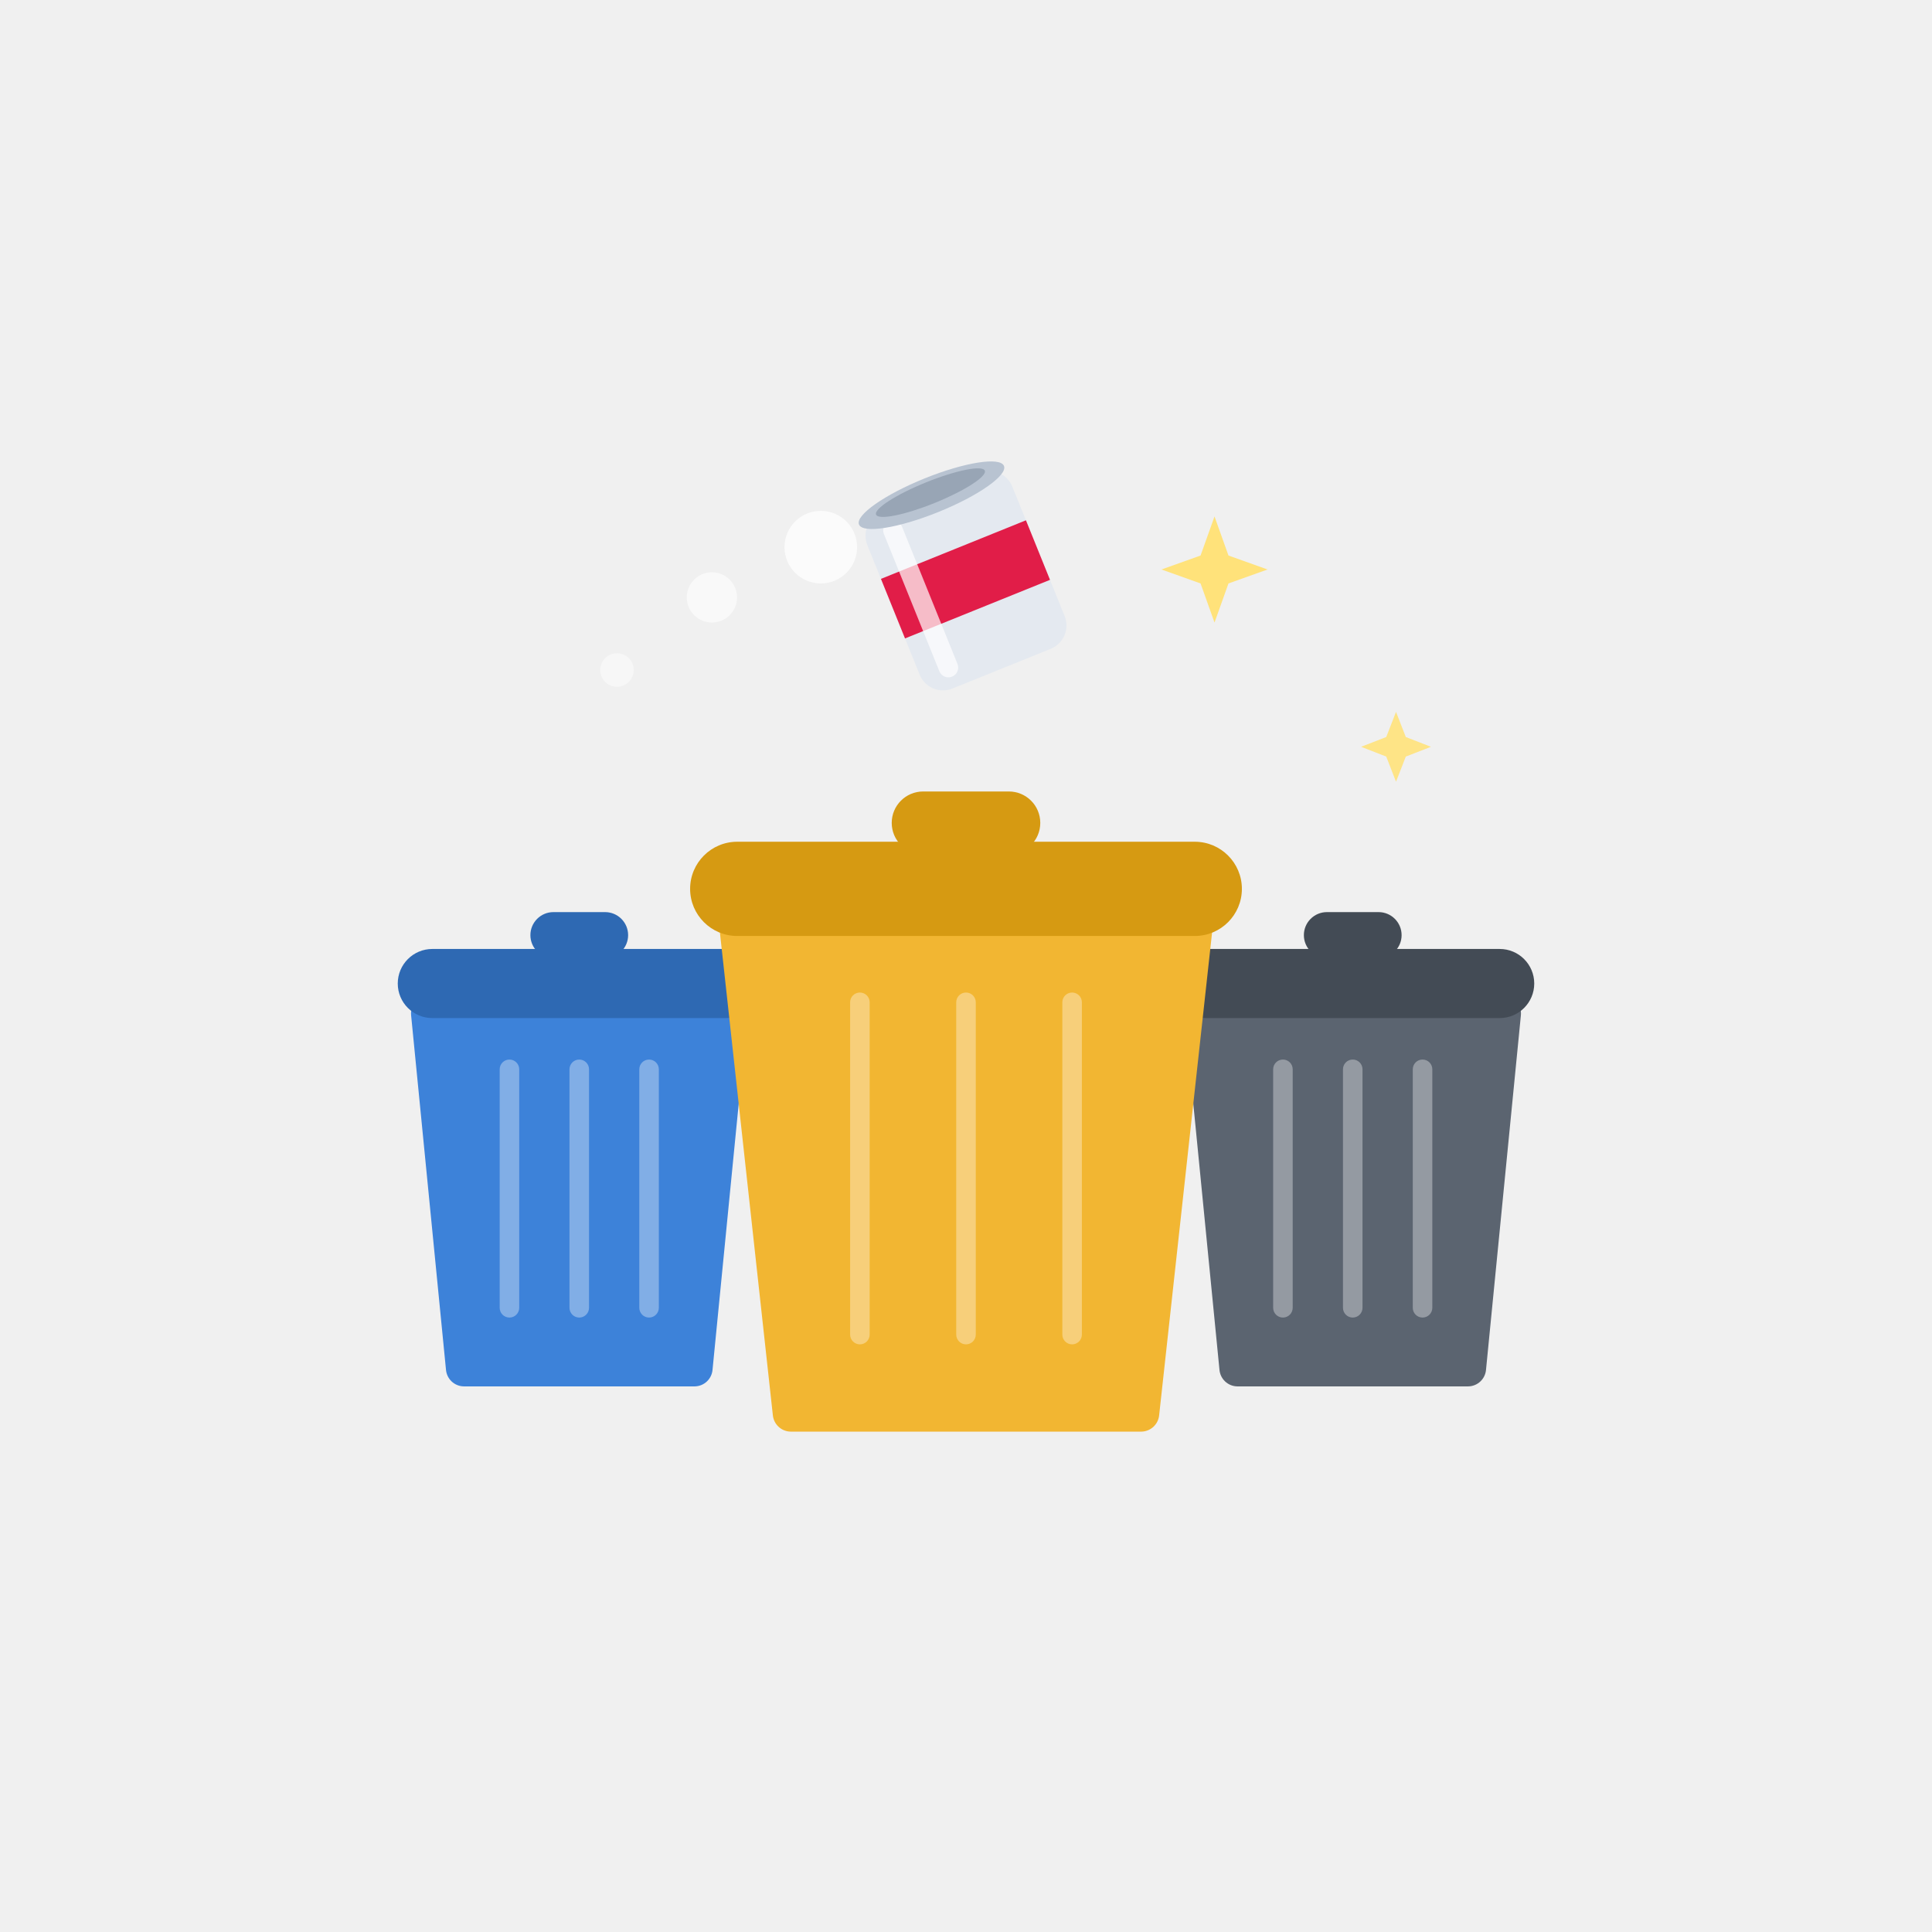
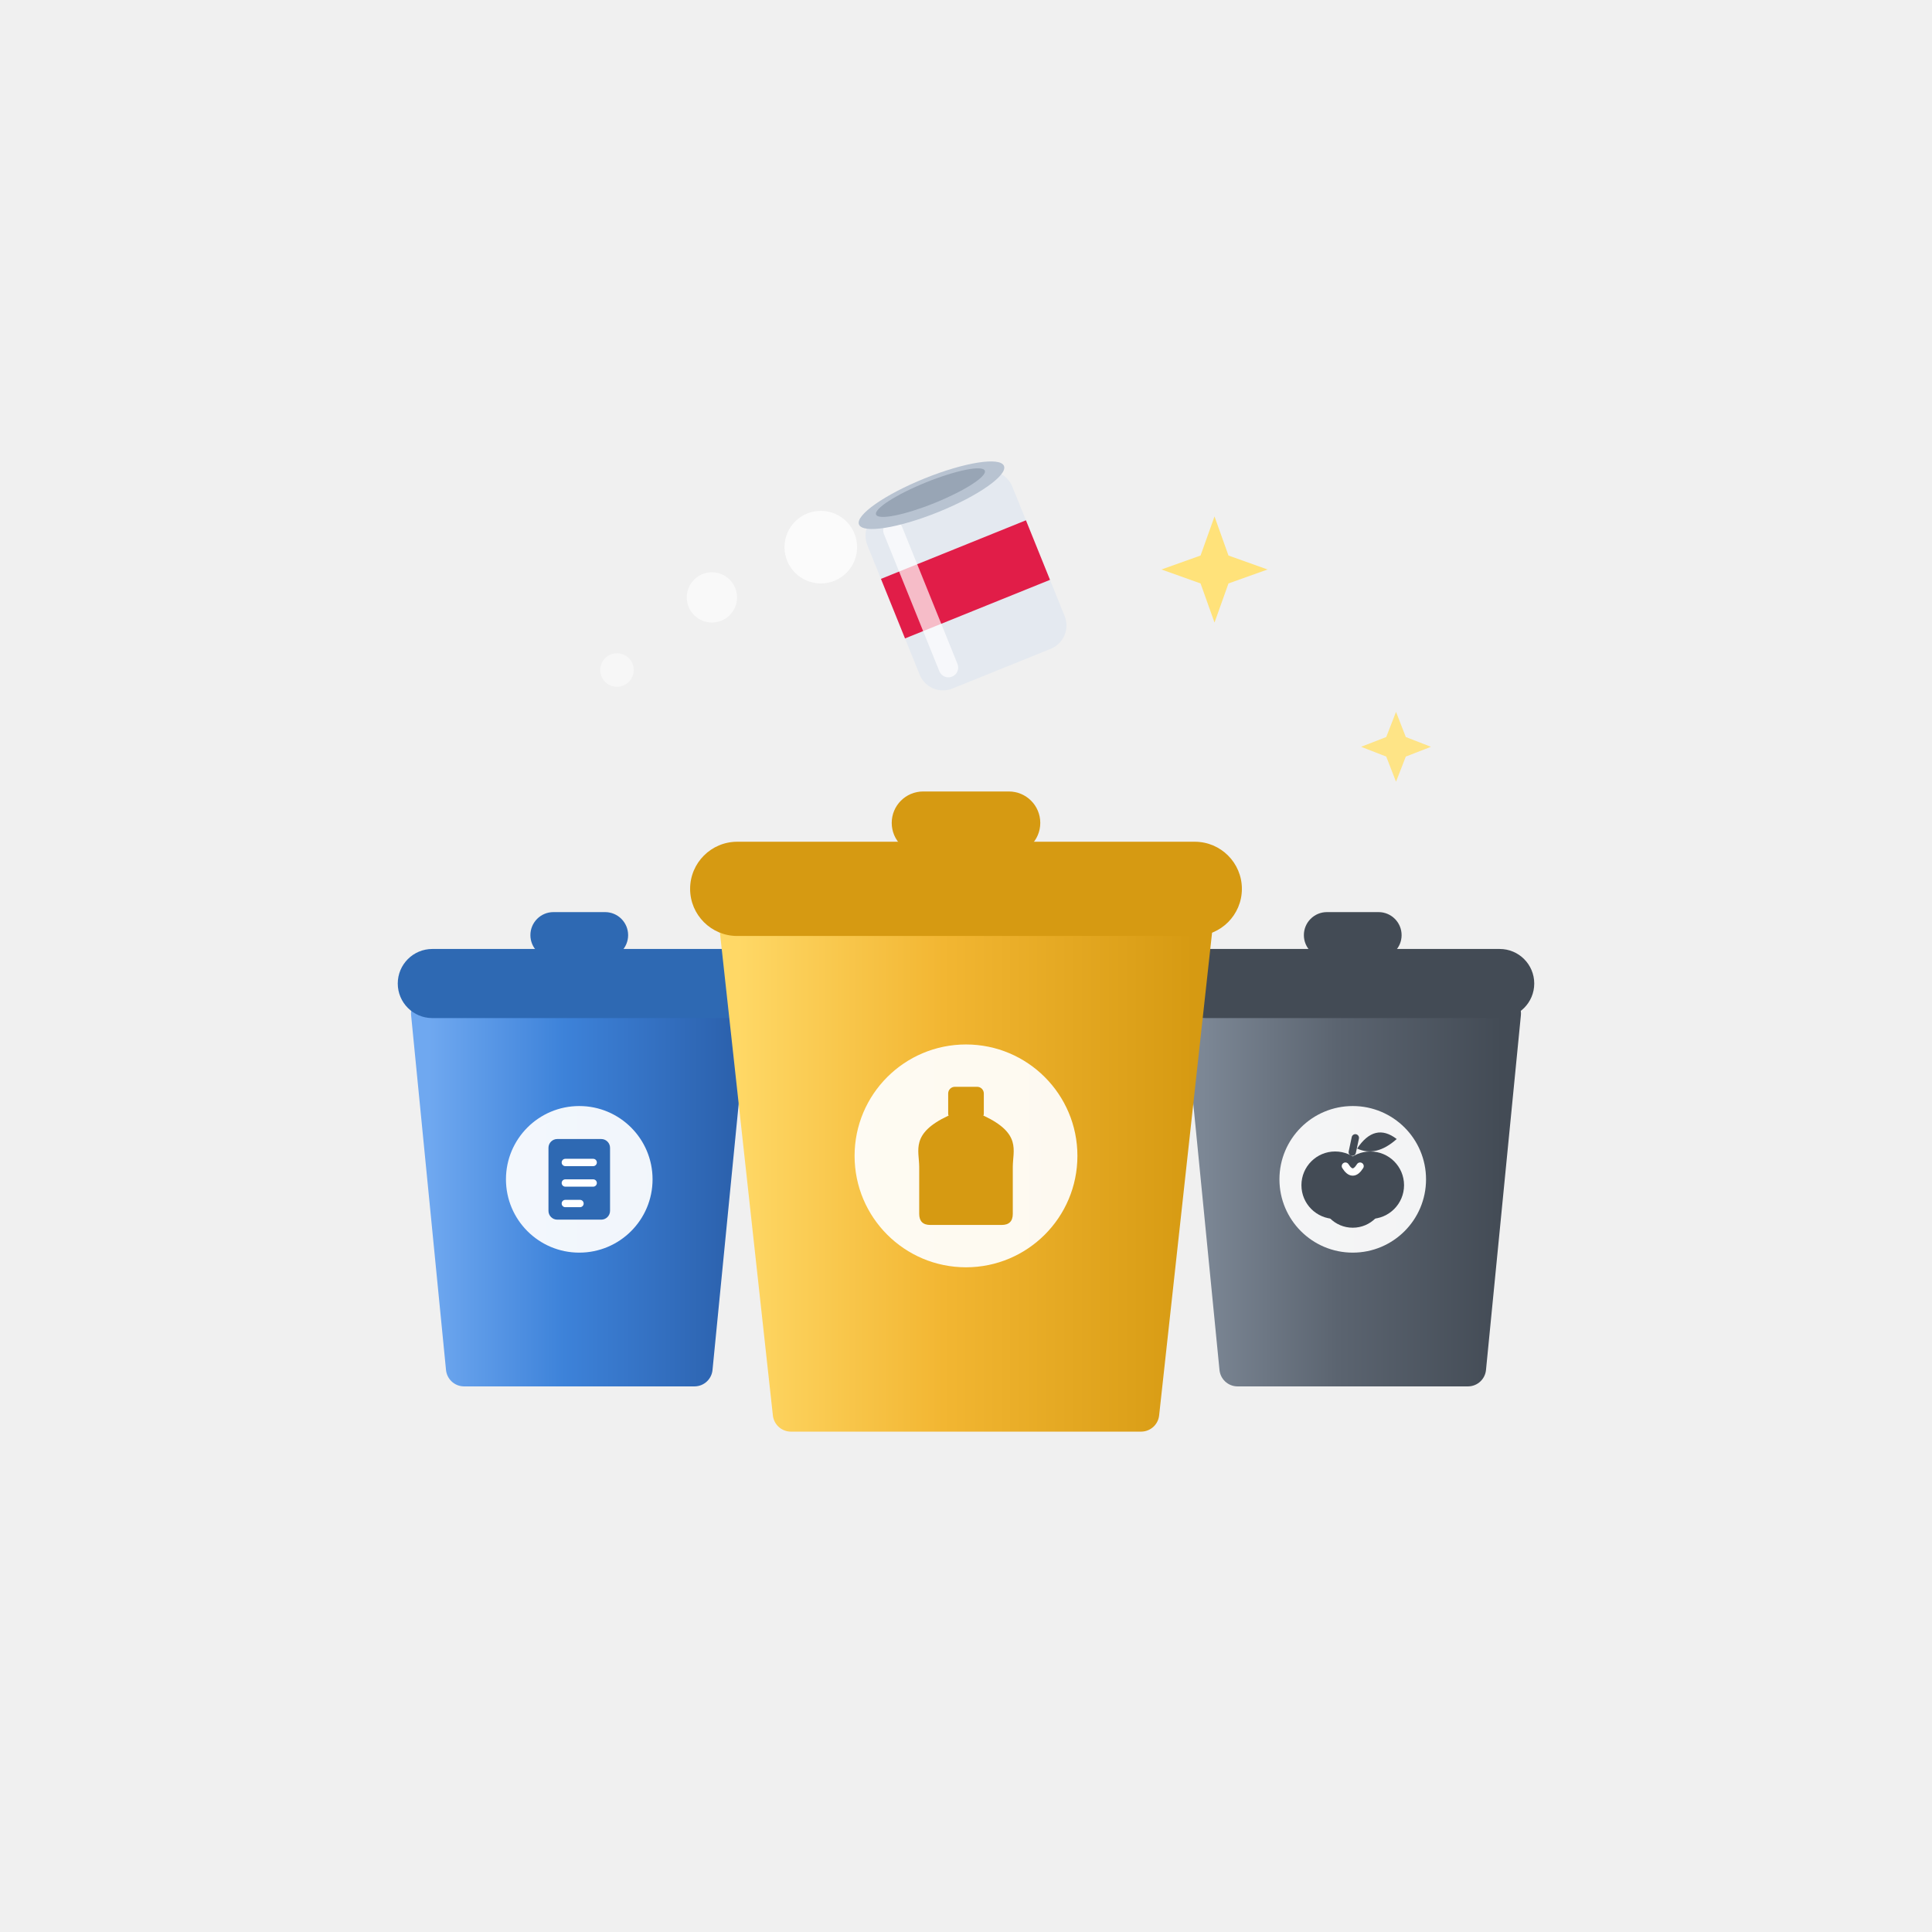
<svg xmlns="http://www.w3.org/2000/svg" viewBox="0 0 1024 1024" width="1024" height="1024">
  <g transform="translate(512 512) scale(0.74) translate(-512 -512)">
+     <defs>
+       <linearGradient id="gB" x1="0" y1="0" x2="1" y2="0">
+         <stop offset="0" stop-color="#6FA8F0" />
+         <stop offset="0.45" stop-color="#3D82D9" />
+         <stop offset="1" stop-color="#2C62AE" />
+       </linearGradient>
+       <linearGradient id="gG" x1="0" y1="0" x2="1" y2="0">
+         <stop offset="0" stop-color="#7C8795" />
+         <stop offset="0.45" stop-color="#5B6470" />
+         <stop offset="1" stop-color="#434B55" />
+       </linearGradient>
+       <linearGradient id="gY" x1="0" y1="0" x2="1" y2="0">
+         <stop offset="0" stop-color="#FFD866" />
+         <stop offset="0.45" stop-color="#F2B632" />
+         <stop offset="1" stop-color="#D69A12" />
+       </linearGradient>
+     </defs>
    <g>
-       <path d="M127.5 546 L342.5 546 L317.5 800.1 L152.5 800.1 Z" fill="#3D82D9" stroke="#3D82D9" stroke-width="26" stroke-linejoin="round" />
-       <rect x="178" y="579" width="14" height="184.8" rx="7" fill="#FFFFFF" opacity="0.35" />
-       <rect x="228" y="579" width="14" height="184.8" rx="7" fill="#FFFFFF" opacity="0.35" />
-       <rect x="278" y="579" width="14" height="184.8" rx="7" fill="#FFFFFF" opacity="0.35" />
+       <path d="M127.5 546 L342.5 546 L317.5 800.1 L152.5 800.1 Z" fill="url(#gB)" stroke="url(#gB)" stroke-width="26" stroke-linejoin="round" />
+       <circle cx="235" cy="664.8" r="52.5" fill="#FFFFFF" opacity="0.93" />
+       <rect x="212.95" y="635.925" width="44.1" height="57.75" rx="6.3" fill="#2E69B3" />
+       <rect x="222.4" y="650.1" width="25.2" height="5.25" rx="2.625" fill="#fff" />
+       <rect x="222.4" y="664.8" width="25.2" height="5.25" rx="2.625" fill="#fff" />
+       <rect x="222.4" y="679.5" width="15.75" height="5.25" rx="2.625" fill="#fff" />
      <rect x="105" y="499.8" width="260" height="49.5" rx="24.75" fill="#2E69B3" />
      <rect x="200" y="473.4" width="70" height="33" rx="16.5" fill="#2E69B3" />
    </g>
    <g>
-       <path d="M681.5 546 L896.5 546 L871.5 800.1 L706.5 800.1 Z" fill="#5B6470" stroke="#5B6470" stroke-width="26" stroke-linejoin="round" />
-       <rect x="732" y="579" width="14" height="184.8" rx="7" fill="#FFFFFF" opacity="0.35" />
-       <rect x="782" y="579" width="14" height="184.8" rx="7" fill="#FFFFFF" opacity="0.35" />
-       <rect x="832" y="579" width="14" height="184.8" rx="7" fill="#FFFFFF" opacity="0.35" />
+       <path d="M681.5 546 L896.5 546 L871.5 800.1 L706.5 800.1 Z" fill="url(#gG)" stroke="url(#gG)" stroke-width="26" stroke-linejoin="round" />
+       <circle cx="789" cy="664.8" r="52.5" fill="#FFFFFF" opacity="0.93" />
+       <circle cx="776.4" cy="669" r="24.15" fill="#434B55" />
+       <circle cx="801.6" cy="669" r="24.15" fill="#434B55" />
+       <circle cx="789" cy="676.35" r="23.1" fill="#434B55" />
+       <rect x="786.375" y="632.25" width="5.25" height="15.75" rx="2.625" fill="#434B55" transform="rotate(12 789 643.8)" />
+       <path d="M792.15 642.75 Q804.75 623.85 820.5 635.925 Q805.8 649.05 792.15 642.75 Z" fill="#434B55" />
+       <path d="M783.75 655.35 Q789 663.75 794.25 655.35" stroke="#fff" stroke-width="5.25" fill="none" stroke-linecap="round" />
      <rect x="659" y="499.8" width="260" height="49.5" rx="24.75" fill="#434B55" />
      <rect x="754" y="473.4" width="70" height="33" rx="16.5" fill="#434B55" />
    </g>
    <g>
-       <path d="M348.6 486 L675.4 486 L637.4 832.5 L386.6 832.5 Z" fill="#F2B632" stroke="#F2B632" stroke-width="26" stroke-linejoin="round" />
-       <rect x="429" y="531" width="14" height="252" rx="7" fill="#FFFFFF" opacity="0.35" />
-       <rect x="505" y="531" width="14" height="252" rx="7" fill="#FFFFFF" opacity="0.35" />
-       <rect x="581" y="531" width="14" height="252" rx="7" fill="#FFFFFF" opacity="0.35" />
+       <path d="M348.6 486 L675.4 486 L637.4 832.5 L386.6 832.5 Z" fill="url(#gY)" stroke="url(#gY)" stroke-width="26" stroke-linejoin="round" />
+       <circle cx="512" cy="648" r="79.8" fill="#FFFFFF" opacity="0.93" />
+       <rect x="499.232" y="598.524" width="25.536" height="23.94" rx="4.788" fill="#D69A12" />
+       <path d="M499.232 619.272 C472.1 632.04 478.484 644.01 478.484 655.98 L478.484 689.496 Q478.484 697.476 486.464 697.476 L537.536 697.476 Q545.516 697.476 545.516 689.496 L545.516 655.98 C545.516 644.01 551.9 632.04 524.768 619.272 Z" fill="#D69A12" />
      <rect x="314.4" y="423" width="395.2" height="67.5" rx="33.75" fill="#D69A12" />
      <rect x="458.8" y="387" width="106.4" height="45" rx="22.5" fill="#D69A12" />
    </g>
    <g opacity="0.9">
      <circle cx="262" cy="300" r="12" fill="#FFFFFF" opacity="0.5" />
      <circle cx="330" cy="248" r="18" fill="#FFFFFF" opacity="0.65" />
      <circle cx="408" cy="212" r="26" fill="#FFFFFF" opacity="0.8" />
    </g>
    <g transform="rotate(-22 512 236)">
      <rect x="456" y="168" width="112" height="136" rx="18" fill="#E4E9F0" />
      <rect x="456" y="212" width="112" height="46" fill="#E11D48" />
      <rect x="470" y="176" width="14" height="120" rx="7" fill="#FFFFFF" opacity="0.7" />
      <ellipse cx="512" cy="170" rx="56" ry="13" fill="#B8C3D1" />
      <ellipse cx="512" cy="168" rx="42" ry="8" fill="#98A5B5" />
    </g>
    <path d="M690 190 l10 28 l28 10 l-28 10 l-10 28 l-10 -28 l-28 -10 l28 -10 z" fill="#FFE27A" />
    <path d="M820 330 l7 18 l18 7 l-18 7 l-7 18 l-7 -18 l-18 -7 l18 -7 z" fill="#FFE27A" opacity="0.9" />
  </g>
</svg>
